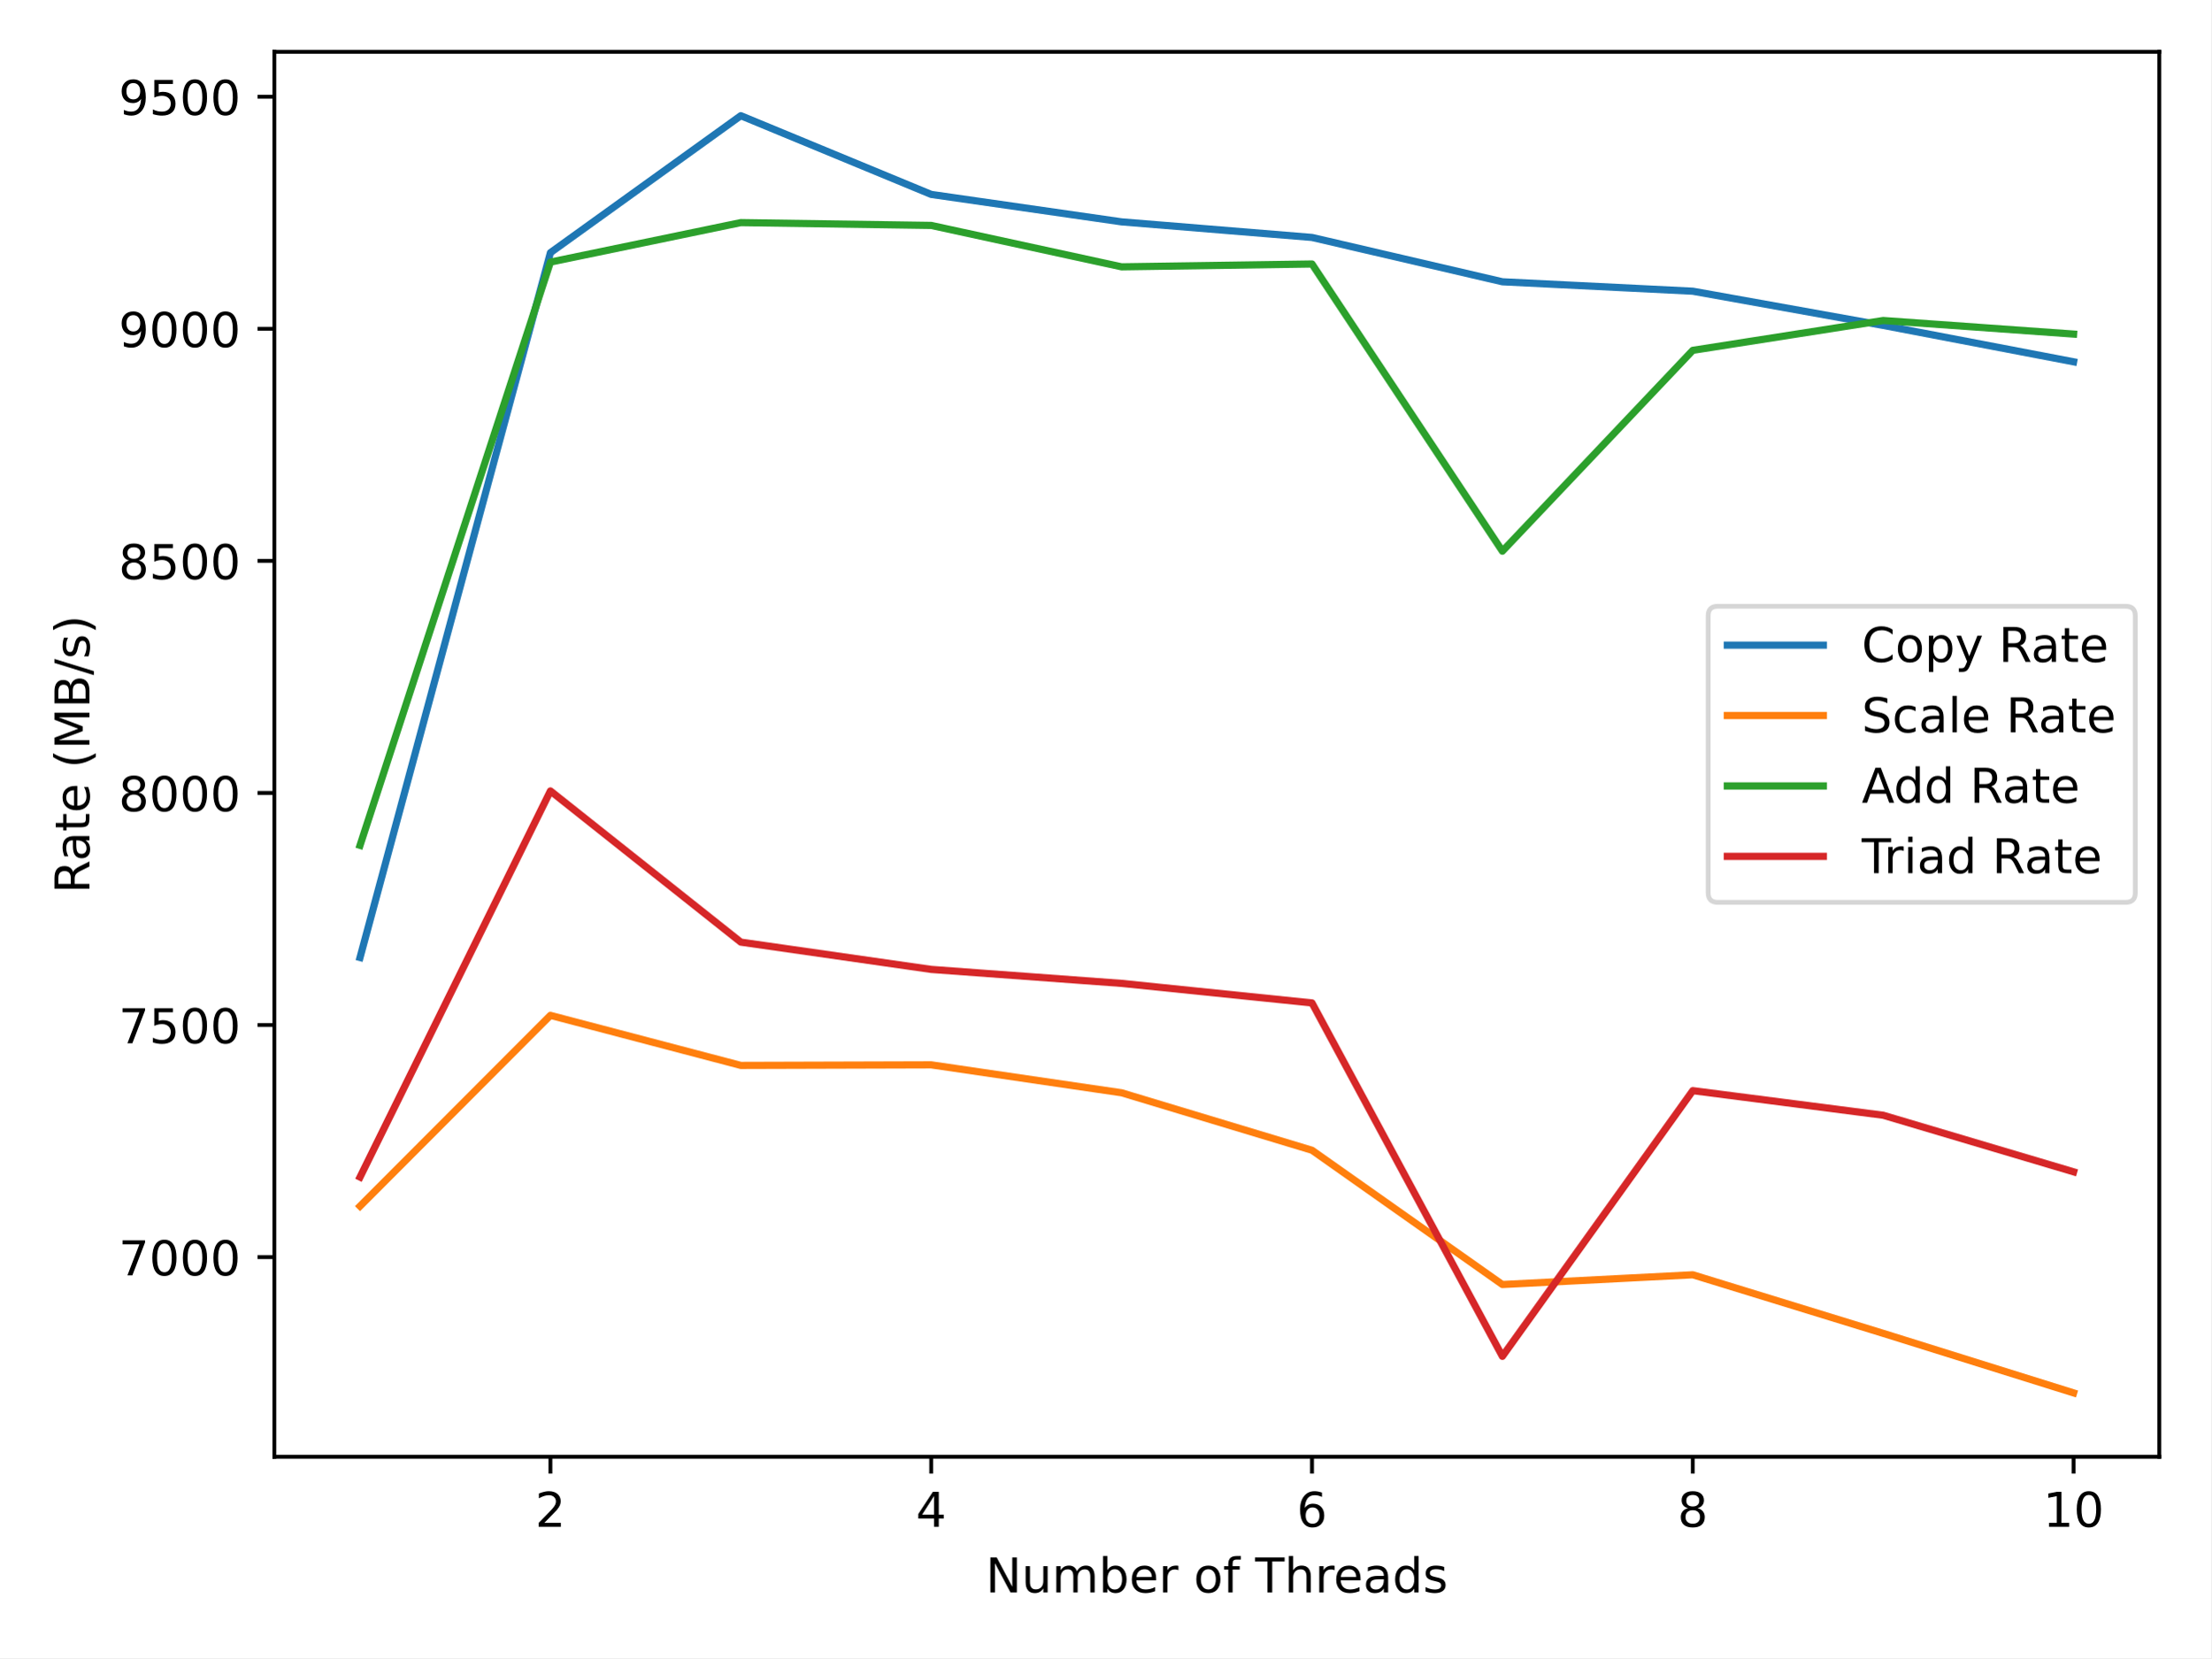
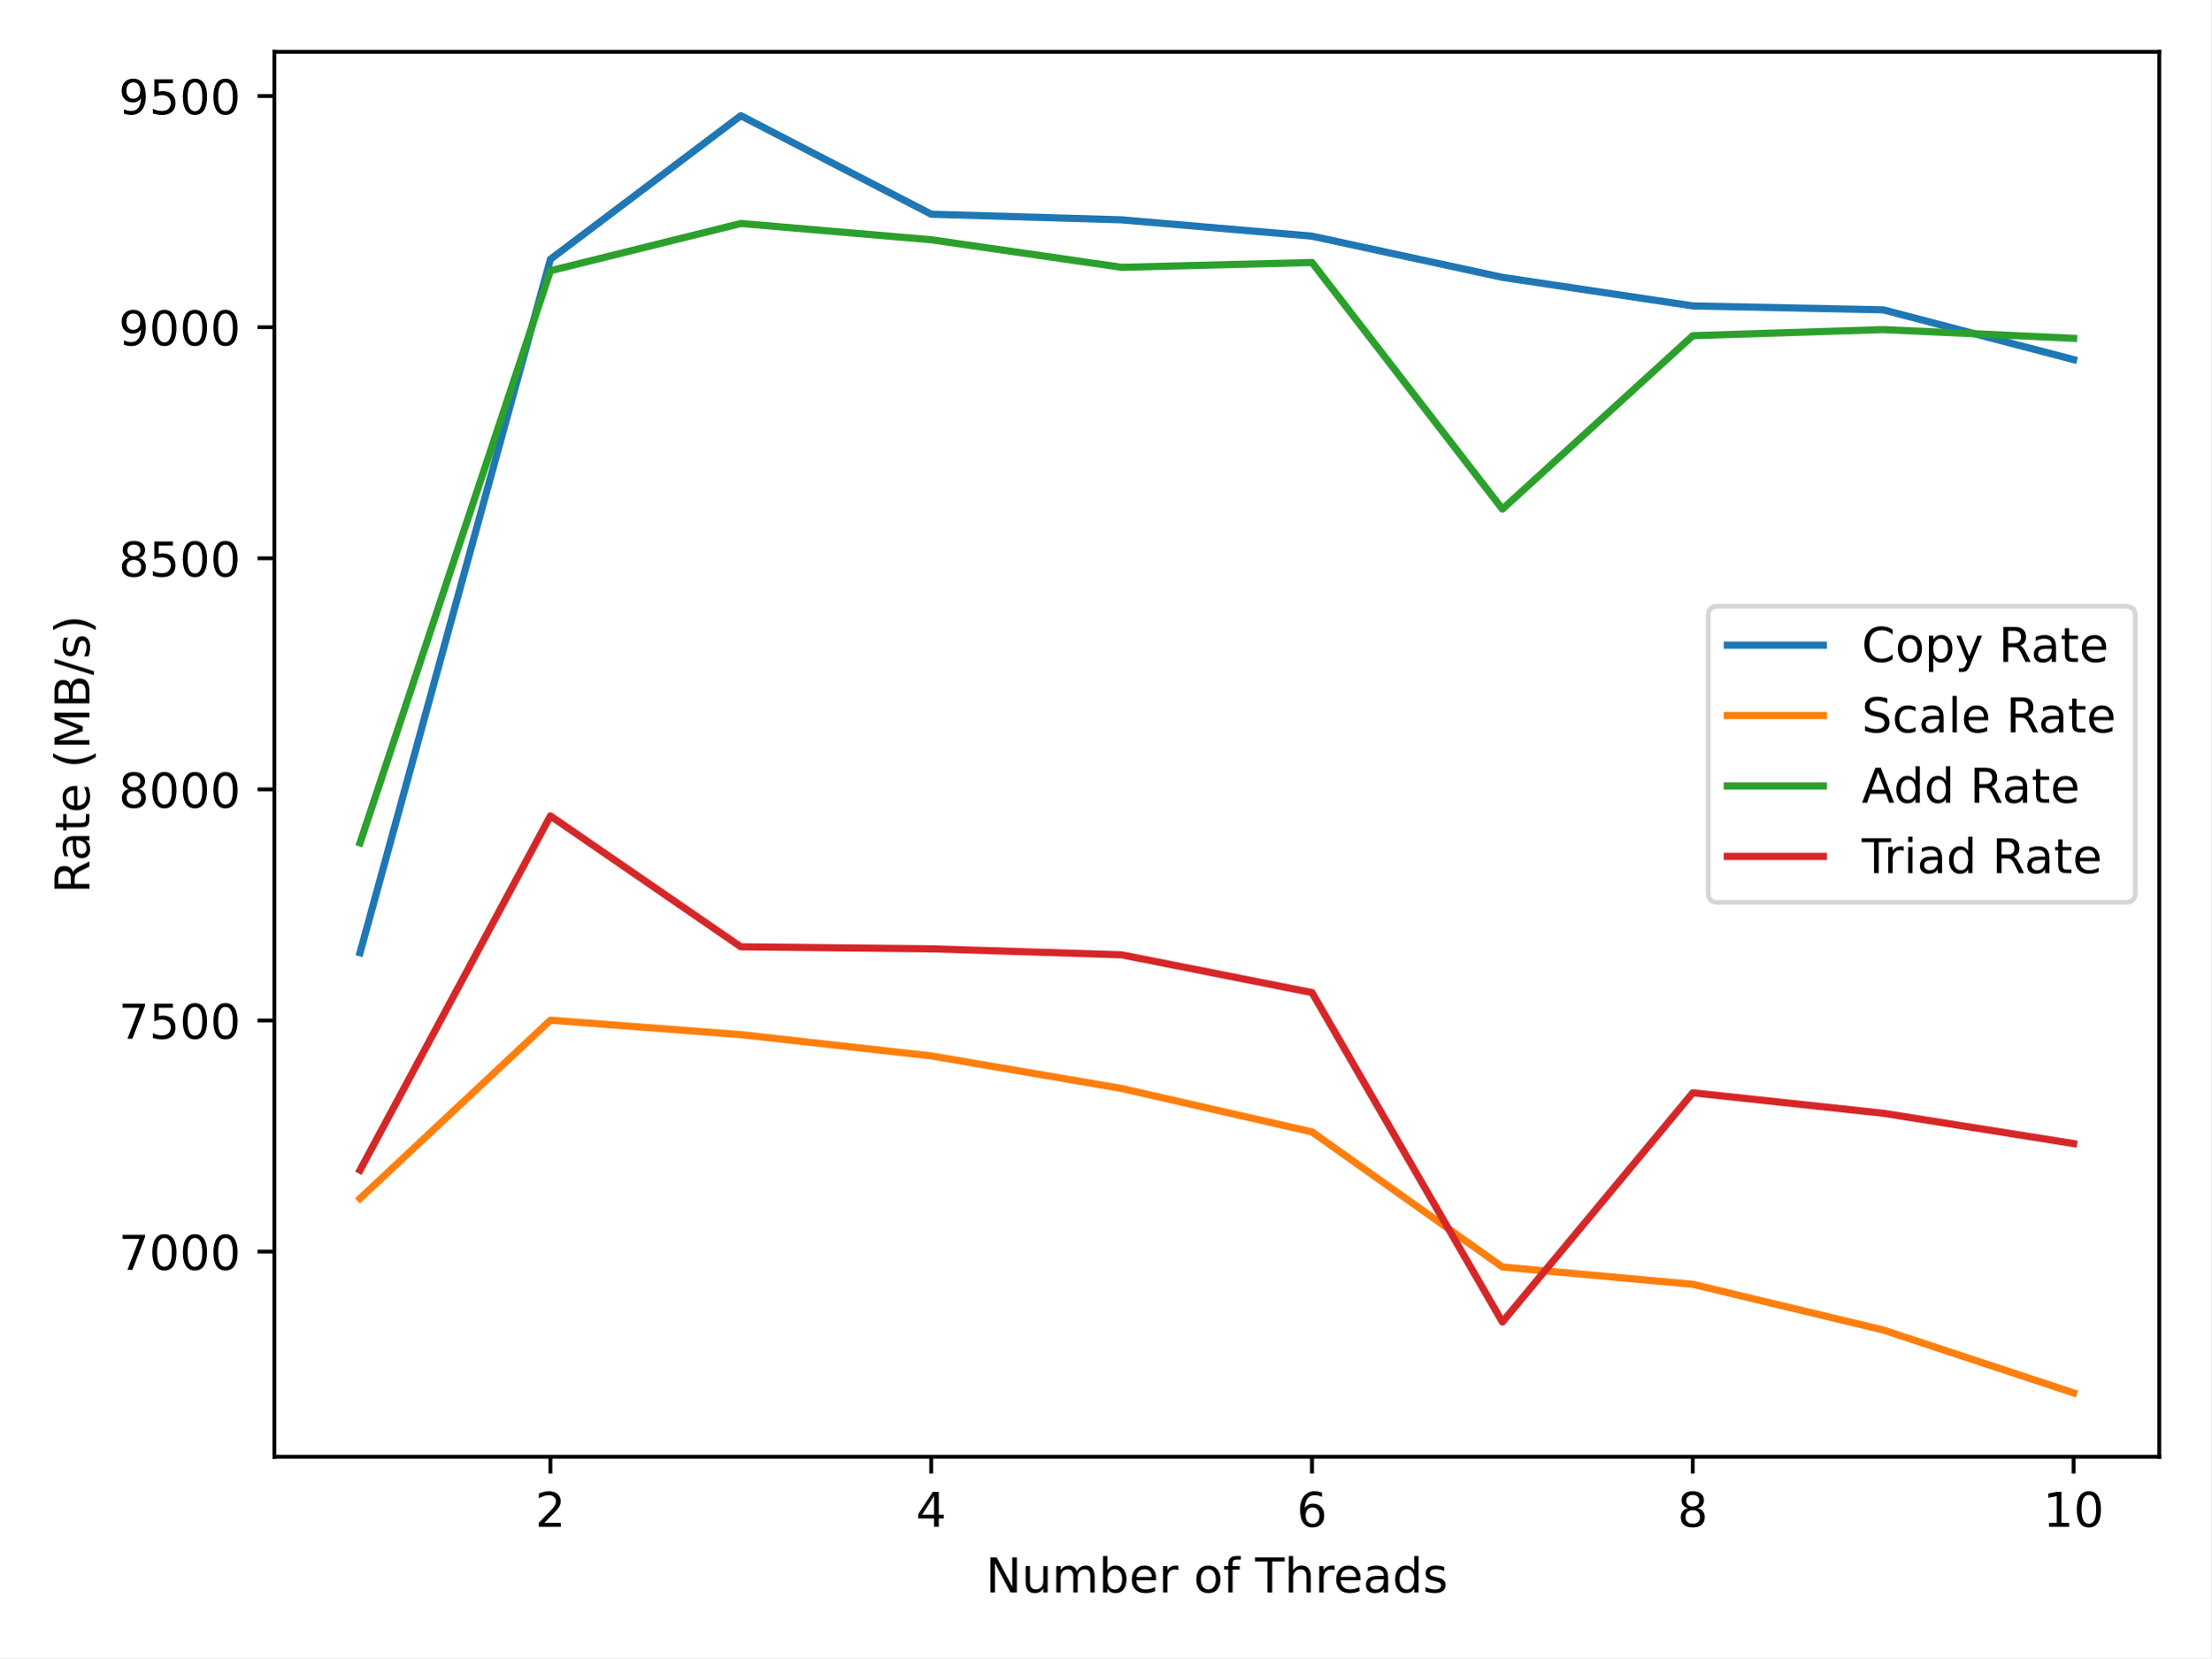
<svg xmlns="http://www.w3.org/2000/svg" xmlns:xlink="http://www.w3.org/1999/xlink" height="345.6pt" version="1.1" viewBox="0 0 460.8 345.6" width="460.8pt">
  <defs>
    <style type="text/css">*{stroke-linecap:butt;stroke-linejoin:round;}</style>
  </defs>
  <g id="figure_1">
    <g id="patch_1">
      <path d="M 0 345.6  L 460.8 345.6  L 460.8 0  L 0 0  z " style="fill:#ffffff;" />
    </g>
    <g id="axes_1">
      <g id="patch_2">
        <path d="M 57.17 303.64  L 450 303.64  L 450 10.8  L 57.17 10.8  z " style="fill:#ffffff;" />
      </g>
      <g id="matplotlib.axis_1">
        <g id="xtick_1">
          <g id="line2d_1">
            <defs>
-               <path d="M 0 0  L 0 3.5  " id="m06fcf21d25" style="stroke:#000000;stroke-width:0.8;" />
-             </defs>
-             <g>
-               <use style="stroke:#000000;stroke-width:0.8;" x="114.706" xlink:href="#m06fcf21d25" y="303.64" />
+               <path d="M 0 0  L 0 3.5  " id="m4f4e45e346" style="stroke:#000000;stroke-width:0.8;" />
+             </defs>
+             <g>
+               <use style="stroke:#000000;stroke-width:0.8;" x="114.706" xlink:href="#m4f4e45e346" y="303.64" />
            </g>
          </g>
          <g id="text_1">
            <g transform="translate(111.5245 318.2384)scale(0.1 -0.1)">
              <defs>
                <path d="M 19.188 8.297  L 53.609 8.297  L 53.609 0  L 7.328 0  L 7.328 8.297  Q 12.938 14.109 22.625 23.891  Q 32.328 33.688 34.812 36.531  Q 39.547 41.844 41.422 45.531  Q 43.312 49.219 43.312 52.781  Q 43.312 58.594 39.234 62.25  Q 35.156 65.922 28.609 65.922  Q 23.969 65.922 18.812 64.312  Q 13.672 62.703 7.812 59.422  L 7.812 69.391  Q 13.766 71.781 18.938 73  Q 24.125 74.219 28.422 74.219  Q 39.75 74.219 46.484 68.547  Q 53.219 62.891 53.219 53.422  Q 53.219 48.922 51.531 44.891  Q 49.859 40.875 45.406 35.406  Q 44.188 33.984 37.641 27.219  Q 31.109 20.453 19.188 8.297  z " id="DejaVuSans-50" />
              </defs>
              <use xlink:href="#DejaVuSans-50" />
            </g>
          </g>
        </g>
        <g id="xtick_2">
          <g id="line2d_2">
            <g>
-               <use style="stroke:#000000;stroke-width:0.8;" x="194.065" xlink:href="#m06fcf21d25" y="303.64" />
+               <use style="stroke:#000000;stroke-width:0.8;" x="194.065" xlink:href="#m4f4e45e346" y="303.64" />
            </g>
          </g>
          <g id="text_2">
            <g transform="translate(190.8841 318.2384)scale(0.1 -0.1)">
              <defs>
                <path d="M 37.797 64.312  L 12.891 25.391  L 37.797 25.391  z M 35.203 72.906  L 47.609 72.906  L 47.609 25.391  L 58.016 25.391  L 58.016 17.188  L 47.609 17.188  L 47.609 0  L 37.797 0  L 37.797 17.188  L 4.891 17.188  L 4.891 26.703  z " id="DejaVuSans-52" />
              </defs>
              <use xlink:href="#DejaVuSans-52" />
            </g>
          </g>
        </g>
        <g id="xtick_3">
          <g id="line2d_3">
            <g>
-               <use style="stroke:#000000;stroke-width:0.8;" x="273.425" xlink:href="#m06fcf21d25" y="303.64" />
+               <use style="stroke:#000000;stroke-width:0.8;" x="273.425" xlink:href="#m4f4e45e346" y="303.64" />
            </g>
          </g>
          <g id="text_3">
            <g transform="translate(270.2436 318.2384)scale(0.1 -0.1)">
              <defs>
                <path d="M 33.016 40.375  Q 26.375 40.375 22.484 35.828  Q 18.609 31.297 18.609 23.391  Q 18.609 15.531 22.484 10.953  Q 26.375 6.391 33.016 6.391  Q 39.656 6.391 43.531 10.953  Q 47.406 15.531 47.406 23.391  Q 47.406 31.297 43.531 35.828  Q 39.656 40.375 33.016 40.375  z M 52.594 71.297  L 52.594 62.312  Q 48.875 64.062 45.094 64.984  Q 41.312 65.922 37.594 65.922  Q 27.828 65.922 22.672 59.328  Q 17.531 52.734 16.797 39.406  Q 19.672 43.656 24.016 45.922  Q 28.375 48.188 33.594 48.188  Q 44.578 48.188 50.953 41.516  Q 57.328 34.859 57.328 23.391  Q 57.328 12.156 50.688 5.359  Q 44.047 -1.422 33.016 -1.422  Q 20.359 -1.422 13.672 8.266  Q 6.984 17.969 6.984 36.375  Q 6.984 53.656 15.188 63.938  Q 23.391 74.219 37.203 74.219  Q 40.922 74.219 44.703 73.484  Q 48.484 72.75 52.594 71.297  z " id="DejaVuSans-54" />
              </defs>
              <use xlink:href="#DejaVuSans-54" />
            </g>
          </g>
        </g>
        <g id="xtick_4">
          <g id="line2d_4">
            <g>
-               <use style="stroke:#000000;stroke-width:0.8;" x="352.784" xlink:href="#m06fcf21d25" y="303.64" />
+               <use style="stroke:#000000;stroke-width:0.8;" x="352.784" xlink:href="#m4f4e45e346" y="303.64" />
            </g>
          </g>
          <g id="text_4">
            <g transform="translate(349.6032 318.2384)scale(0.1 -0.1)">
              <defs>
                <path d="M 31.781 34.625  Q 24.75 34.625 20.719 30.859  Q 16.703 27.094 16.703 20.516  Q 16.703 13.922 20.719 10.156  Q 24.75 6.391 31.781 6.391  Q 38.812 6.391 42.859 10.172  Q 46.922 13.969 46.922 20.516  Q 46.922 27.094 42.891 30.859  Q 38.875 34.625 31.781 34.625  z M 21.922 38.812  Q 15.578 40.375 12.031 44.719  Q 8.5 49.078 8.5 55.328  Q 8.5 64.062 14.719 69.141  Q 20.953 74.219 31.781 74.219  Q 42.672 74.219 48.875 69.141  Q 55.078 64.062 55.078 55.328  Q 55.078 49.078 51.531 44.719  Q 48 40.375 41.703 38.812  Q 48.828 37.156 52.797 32.312  Q 56.781 27.484 56.781 20.516  Q 56.781 9.906 50.312 4.234  Q 43.844 -1.422 31.781 -1.422  Q 19.734 -1.422 13.25 4.234  Q 6.781 9.906 6.781 20.516  Q 6.781 27.484 10.781 32.312  Q 14.797 37.156 21.922 38.812  z M 18.312 54.391  Q 18.312 48.734 21.844 45.562  Q 25.391 42.391 31.781 42.391  Q 38.141 42.391 41.719 45.562  Q 45.312 48.734 45.312 54.391  Q 45.312 60.062 41.719 63.234  Q 38.141 66.406 31.781 66.406  Q 25.391 66.406 21.844 63.234  Q 18.312 60.062 18.312 54.391  z " id="DejaVuSans-56" />
              </defs>
              <use xlink:href="#DejaVuSans-56" />
            </g>
          </g>
        </g>
        <g id="xtick_5">
          <g id="line2d_5">
            <g>
-               <use style="stroke:#000000;stroke-width:0.8;" x="432.144" xlink:href="#m06fcf21d25" y="303.64" />
+               <use style="stroke:#000000;stroke-width:0.8;" x="432.144" xlink:href="#m4f4e45e346" y="303.64" />
            </g>
          </g>
          <g id="text_5">
            <g transform="translate(425.7816 318.2384)scale(0.1 -0.1)">
              <defs>
                <path d="M 12.406 8.297  L 28.516 8.297  L 28.516 63.922  L 10.984 60.406  L 10.984 69.391  L 28.422 72.906  L 38.281 72.906  L 38.281 8.297  L 54.391 8.297  L 54.391 0  L 12.406 0  z " id="DejaVuSans-49" />
                <path d="M 31.781 66.406  Q 24.172 66.406 20.328 58.906  Q 16.5 51.422 16.5 36.375  Q 16.5 21.391 20.328 13.891  Q 24.172 6.391 31.781 6.391  Q 39.453 6.391 43.281 13.891  Q 47.125 21.391 47.125 36.375  Q 47.125 51.422 43.281 58.906  Q 39.453 66.406 31.781 66.406  z M 31.781 74.219  Q 44.047 74.219 50.516 64.516  Q 56.984 54.828 56.984 36.375  Q 56.984 17.969 50.516 8.266  Q 44.047 -1.422 31.781 -1.422  Q 19.531 -1.422 13.062 8.266  Q 6.594 17.969 6.594 36.375  Q 6.594 54.828 13.062 64.516  Q 19.531 74.219 31.781 74.219  z " id="DejaVuSans-48" />
              </defs>
              <use xlink:href="#DejaVuSans-49" />
              <use x="63.623" xlink:href="#DejaVuSans-48" />
            </g>
          </g>
        </g>
        <g id="text_6">
          <g transform="translate(205.4162 331.9166)scale(0.1 -0.1)">
            <defs>
              <path d="M 9.812 72.906  L 23.094 72.906  L 55.422 11.922  L 55.422 72.906  L 64.984 72.906  L 64.984 0  L 51.703 0  L 19.391 60.984  L 19.391 0  L 9.812 0  z " id="DejaVuSans-78" />
              <path d="M 8.5 21.578  L 8.5 54.688  L 17.484 54.688  L 17.484 21.922  Q 17.484 14.156 20.5 10.266  Q 23.531 6.391 29.594 6.391  Q 36.859 6.391 41.078 11.031  Q 45.312 15.672 45.312 23.688  L 45.312 54.688  L 54.297 54.688  L 54.297 0  L 45.312 0  L 45.312 8.406  Q 42.047 3.422 37.719 1  Q 33.406 -1.422 27.688 -1.422  Q 18.266 -1.422 13.375 4.438  Q 8.5 10.297 8.5 21.578  z M 31.109 56  z " id="DejaVuSans-117" />
              <path d="M 52 44.188  Q 55.375 50.25 60.062 53.125  Q 64.75 56 71.094 56  Q 79.641 56 84.281 50.016  Q 88.922 44.047 88.922 33.016  L 88.922 0  L 79.891 0  L 79.891 32.719  Q 79.891 40.578 77.094 44.375  Q 74.312 48.188 68.609 48.188  Q 61.625 48.188 57.562 43.547  Q 53.516 38.922 53.516 30.906  L 53.516 0  L 44.484 0  L 44.484 32.719  Q 44.484 40.625 41.703 44.406  Q 38.922 48.188 33.109 48.188  Q 26.219 48.188 22.156 43.531  Q 18.109 38.875 18.109 30.906  L 18.109 0  L 9.078 0  L 9.078 54.688  L 18.109 54.688  L 18.109 46.188  Q 21.188 51.219 25.484 53.609  Q 29.781 56 35.688 56  Q 41.656 56 45.828 52.969  Q 50 49.953 52 44.188  z " id="DejaVuSans-109" />
              <path d="M 48.688 27.297  Q 48.688 37.203 44.609 42.844  Q 40.531 48.484 33.406 48.484  Q 26.266 48.484 22.188 42.844  Q 18.109 37.203 18.109 27.297  Q 18.109 17.391 22.188 11.75  Q 26.266 6.109 33.406 6.109  Q 40.531 6.109 44.609 11.75  Q 48.688 17.391 48.688 27.297  z M 18.109 46.391  Q 20.953 51.266 25.266 53.625  Q 29.594 56 35.594 56  Q 45.562 56 51.781 48.094  Q 58.016 40.188 58.016 27.297  Q 58.016 14.406 51.781 6.484  Q 45.562 -1.422 35.594 -1.422  Q 29.594 -1.422 25.266 0.953  Q 20.953 3.328 18.109 8.203  L 18.109 0  L 9.078 0  L 9.078 75.984  L 18.109 75.984  z " id="DejaVuSans-98" />
              <path d="M 56.203 29.594  L 56.203 25.203  L 14.891 25.203  Q 15.484 15.922 20.484 11.062  Q 25.484 6.203 34.422 6.203  Q 39.594 6.203 44.453 7.469  Q 49.312 8.734 54.109 11.281  L 54.109 2.781  Q 49.266 0.734 44.188 -0.344  Q 39.109 -1.422 33.891 -1.422  Q 20.797 -1.422 13.156 6.188  Q 5.516 13.812 5.516 26.812  Q 5.516 40.234 12.766 48.109  Q 20.016 56 32.328 56  Q 43.359 56 49.781 48.891  Q 56.203 41.797 56.203 29.594  z M 47.219 32.234  Q 47.125 39.594 43.094 43.984  Q 39.062 48.391 32.422 48.391  Q 24.906 48.391 20.391 44.141  Q 15.875 39.891 15.188 32.172  z " id="DejaVuSans-101" />
              <path d="M 41.109 46.297  Q 39.594 47.172 37.812 47.578  Q 36.031 48 33.891 48  Q 26.266 48 22.188 43.047  Q 18.109 38.094 18.109 28.812  L 18.109 0  L 9.078 0  L 9.078 54.688  L 18.109 54.688  L 18.109 46.188  Q 20.953 51.172 25.484 53.578  Q 30.031 56 36.531 56  Q 37.453 56 38.578 55.875  Q 39.703 55.766 41.062 55.516  z " id="DejaVuSans-114" />
              <path id="DejaVuSans-32" />
              <path d="M 30.609 48.391  Q 23.391 48.391 19.188 42.75  Q 14.984 37.109 14.984 27.297  Q 14.984 17.484 19.156 11.844  Q 23.344 6.203 30.609 6.203  Q 37.797 6.203 41.984 11.859  Q 46.188 17.531 46.188 27.297  Q 46.188 37.016 41.984 42.703  Q 37.797 48.391 30.609 48.391  z M 30.609 56  Q 42.328 56 49.016 48.375  Q 55.719 40.766 55.719 27.297  Q 55.719 13.875 49.016 6.219  Q 42.328 -1.422 30.609 -1.422  Q 18.844 -1.422 12.172 6.219  Q 5.516 13.875 5.516 27.297  Q 5.516 40.766 12.172 48.375  Q 18.844 56 30.609 56  z " id="DejaVuSans-111" />
              <path d="M 37.109 75.984  L 37.109 68.5  L 28.516 68.5  Q 23.688 68.5 21.797 66.547  Q 19.922 64.594 19.922 59.516  L 19.922 54.688  L 34.719 54.688  L 34.719 47.703  L 19.922 47.703  L 19.922 0  L 10.891 0  L 10.891 47.703  L 2.297 47.703  L 2.297 54.688  L 10.891 54.688  L 10.891 58.5  Q 10.891 67.625 15.141 71.797  Q 19.391 75.984 28.609 75.984  z " id="DejaVuSans-102" />
              <path d="M -0.297 72.906  L 61.375 72.906  L 61.375 64.594  L 35.5 64.594  L 35.5 0  L 25.594 0  L 25.594 64.594  L -0.297 64.594  z " id="DejaVuSans-84" />
              <path d="M 54.891 33.016  L 54.891 0  L 45.906 0  L 45.906 32.719  Q 45.906 40.484 42.875 44.328  Q 39.844 48.188 33.797 48.188  Q 26.516 48.188 22.312 43.547  Q 18.109 38.922 18.109 30.906  L 18.109 0  L 9.078 0  L 9.078 75.984  L 18.109 75.984  L 18.109 46.188  Q 21.344 51.125 25.703 53.562  Q 30.078 56 35.797 56  Q 45.219 56 50.047 50.172  Q 54.891 44.344 54.891 33.016  z " id="DejaVuSans-104" />
              <path d="M 34.281 27.484  Q 23.391 27.484 19.188 25  Q 14.984 22.516 14.984 16.5  Q 14.984 11.719 18.141 8.906  Q 21.297 6.109 26.703 6.109  Q 34.188 6.109 38.703 11.406  Q 43.219 16.703 43.219 25.484  L 43.219 27.484  z M 52.203 31.203  L 52.203 0  L 43.219 0  L 43.219 8.297  Q 40.141 3.328 35.547 0.953  Q 30.953 -1.422 24.312 -1.422  Q 15.922 -1.422 10.953 3.297  Q 6 8.016 6 15.922  Q 6 25.141 12.172 29.828  Q 18.359 34.516 30.609 34.516  L 43.219 34.516  L 43.219 35.406  Q 43.219 41.609 39.141 45  Q 35.062 48.391 27.688 48.391  Q 23 48.391 18.547 47.266  Q 14.109 46.141 10.016 43.891  L 10.016 52.203  Q 14.938 54.109 19.578 55.047  Q 24.219 56 28.609 56  Q 40.484 56 46.344 49.844  Q 52.203 43.703 52.203 31.203  z " id="DejaVuSans-97" />
              <path d="M 45.406 46.391  L 45.406 75.984  L 54.391 75.984  L 54.391 0  L 45.406 0  L 45.406 8.203  Q 42.578 3.328 38.25 0.953  Q 33.938 -1.422 27.875 -1.422  Q 17.969 -1.422 11.734 6.484  Q 5.516 14.406 5.516 27.297  Q 5.516 40.188 11.734 48.094  Q 17.969 56 27.875 56  Q 33.938 56 38.25 53.625  Q 42.578 51.266 45.406 46.391  z M 14.797 27.297  Q 14.797 17.391 18.875 11.75  Q 22.953 6.109 30.078 6.109  Q 37.203 6.109 41.297 11.75  Q 45.406 17.391 45.406 27.297  Q 45.406 37.203 41.297 42.844  Q 37.203 48.484 30.078 48.484  Q 22.953 48.484 18.875 42.844  Q 14.797 37.203 14.797 27.297  z " id="DejaVuSans-100" />
              <path d="M 44.281 53.078  L 44.281 44.578  Q 40.484 46.531 36.375 47.5  Q 32.281 48.484 27.875 48.484  Q 21.188 48.484 17.844 46.438  Q 14.5 44.391 14.5 40.281  Q 14.5 37.156 16.891 35.375  Q 19.281 33.594 26.516 31.984  L 29.594 31.297  Q 39.156 29.25 43.188 25.516  Q 47.219 21.781 47.219 15.094  Q 47.219 7.469 41.188 3.016  Q 35.156 -1.422 24.609 -1.422  Q 20.219 -1.422 15.453 -0.562  Q 10.688 0.297 5.422 2  L 5.422 11.281  Q 10.406 8.688 15.234 7.391  Q 20.062 6.109 24.812 6.109  Q 31.156 6.109 34.562 8.281  Q 37.984 10.453 37.984 14.406  Q 37.984 18.062 35.516 20.016  Q 33.062 21.969 24.703 23.781  L 21.578 24.516  Q 13.234 26.266 9.516 29.906  Q 5.812 33.547 5.812 39.891  Q 5.812 47.609 11.281 51.797  Q 16.75 56 26.812 56  Q 31.781 56 36.172 55.266  Q 40.578 54.547 44.281 53.078  z " id="DejaVuSans-115" />
            </defs>
            <use xlink:href="#DejaVuSans-78" />
            <use x="74.805" xlink:href="#DejaVuSans-117" />
            <use x="138.184" xlink:href="#DejaVuSans-109" />
            <use x="235.596" xlink:href="#DejaVuSans-98" />
            <use x="299.072" xlink:href="#DejaVuSans-101" />
            <use x="360.596" xlink:href="#DejaVuSans-114" />
            <use x="401.709" xlink:href="#DejaVuSans-32" />
            <use x="433.496" xlink:href="#DejaVuSans-111" />
            <use x="494.678" xlink:href="#DejaVuSans-102" />
            <use x="529.883" xlink:href="#DejaVuSans-32" />
            <use x="561.67" xlink:href="#DejaVuSans-84" />
            <use x="622.754" xlink:href="#DejaVuSans-104" />
            <use x="686.133" xlink:href="#DejaVuSans-114" />
            <use x="724.996" xlink:href="#DejaVuSans-101" />
            <use x="786.52" xlink:href="#DejaVuSans-97" />
            <use x="847.799" xlink:href="#DejaVuSans-100" />
            <use x="911.275" xlink:href="#DejaVuSans-115" />
          </g>
        </g>
      </g>
      <g id="matplotlib.axis_2">
        <g id="ytick_1">
          <g id="line2d_6">
            <defs>
-               <path d="M 0 0  L -3.5 0  " id="m2e68a34917" style="stroke:#000000;stroke-width:0.8;" />
-             </defs>
-             <g>
-               <use style="stroke:#000000;stroke-width:0.8;" x="57.17" xlink:href="#m2e68a34917" y="262.021" />
+               <path d="M 0 0  L -3.5 0  " id="m91e3fa4822" style="stroke:#000000;stroke-width:0.8;" />
+             </defs>
+             <g>
+               <use style="stroke:#000000;stroke-width:0.8;" x="57.17" xlink:href="#m91e3fa4822" y="260.877" />
            </g>
          </g>
          <g id="text_7">
-             <g transform="translate(24.72 265.8202)scale(0.1 -0.1)">
+             <g transform="translate(24.72 264.6759)scale(0.1 -0.1)">
              <defs>
                <path d="M 8.203 72.906  L 55.078 72.906  L 55.078 68.703  L 28.609 0  L 18.312 0  L 43.219 64.594  L 8.203 64.594  z " id="DejaVuSans-55" />
              </defs>
              <use xlink:href="#DejaVuSans-55" />
              <use x="63.623" xlink:href="#DejaVuSans-48" />
              <use x="127.246" xlink:href="#DejaVuSans-48" />
              <use x="190.869" xlink:href="#DejaVuSans-48" />
            </g>
          </g>
        </g>
        <g id="ytick_2">
          <g id="line2d_7">
            <g>
-               <use style="stroke:#000000;stroke-width:0.8;" x="57.17" xlink:href="#m2e68a34917" y="213.648" />
+               <use style="stroke:#000000;stroke-width:0.8;" x="57.17" xlink:href="#m91e3fa4822" y="212.705" />
            </g>
          </g>
          <g id="text_8">
-             <g transform="translate(24.72 217.4468)scale(0.1 -0.1)">
+             <g transform="translate(24.72 216.5038)scale(0.1 -0.1)">
              <defs>
                <path d="M 10.797 72.906  L 49.516 72.906  L 49.516 64.594  L 19.828 64.594  L 19.828 46.734  Q 21.969 47.469 24.109 47.828  Q 26.266 48.188 28.422 48.188  Q 40.625 48.188 47.75 41.5  Q 54.891 34.812 54.891 23.391  Q 54.891 11.625 47.562 5.094  Q 40.234 -1.422 26.906 -1.422  Q 22.312 -1.422 17.547 -0.641  Q 12.797 0.141 7.719 1.703  L 7.719 11.625  Q 12.109 9.234 16.797 8.062  Q 21.484 6.891 26.703 6.891  Q 35.156 6.891 40.078 11.328  Q 45.016 15.766 45.016 23.391  Q 45.016 31 40.078 35.438  Q 35.156 39.891 26.703 39.891  Q 22.75 39.891 18.812 39.016  Q 14.891 38.141 10.797 36.281  z " id="DejaVuSans-53" />
              </defs>
              <use xlink:href="#DejaVuSans-55" />
              <use x="63.623" xlink:href="#DejaVuSans-53" />
              <use x="127.246" xlink:href="#DejaVuSans-48" />
              <use x="190.869" xlink:href="#DejaVuSans-48" />
            </g>
          </g>
        </g>
        <g id="ytick_3">
          <g id="line2d_8">
            <g>
-               <use style="stroke:#000000;stroke-width:0.8;" x="57.17" xlink:href="#m2e68a34917" y="165.274" />
+               <use style="stroke:#000000;stroke-width:0.8;" x="57.17" xlink:href="#m91e3fa4822" y="164.533" />
            </g>
          </g>
          <g id="text_9">
-             <g transform="translate(24.72 169.0734)scale(0.1 -0.1)">
+             <g transform="translate(24.72 168.3317)scale(0.1 -0.1)">
              <use xlink:href="#DejaVuSans-56" />
              <use x="63.623" xlink:href="#DejaVuSans-48" />
              <use x="127.246" xlink:href="#DejaVuSans-48" />
              <use x="190.869" xlink:href="#DejaVuSans-48" />
            </g>
          </g>
        </g>
        <g id="ytick_4">
          <g id="line2d_9">
            <g>
-               <use style="stroke:#000000;stroke-width:0.8;" x="57.17" xlink:href="#m2e68a34917" y="116.901" />
+               <use style="stroke:#000000;stroke-width:0.8;" x="57.17" xlink:href="#m91e3fa4822" y="116.36" />
            </g>
          </g>
          <g id="text_10">
-             <g transform="translate(24.72 120.7)scale(0.1 -0.1)">
+             <g transform="translate(24.72 120.1597)scale(0.1 -0.1)">
              <use xlink:href="#DejaVuSans-56" />
              <use x="63.623" xlink:href="#DejaVuSans-53" />
              <use x="127.246" xlink:href="#DejaVuSans-48" />
              <use x="190.869" xlink:href="#DejaVuSans-48" />
            </g>
          </g>
        </g>
        <g id="ytick_5">
          <g id="line2d_10">
            <g>
-               <use style="stroke:#000000;stroke-width:0.8;" x="57.17" xlink:href="#m2e68a34917" y="68.527" />
+               <use style="stroke:#000000;stroke-width:0.8;" x="57.17" xlink:href="#m91e3fa4822" y="68.188" />
            </g>
          </g>
          <g id="text_11">
-             <g transform="translate(24.72 72.32659)scale(0.1 -0.1)">
+             <g transform="translate(24.72 71.98758)scale(0.1 -0.1)">
              <defs>
                <path d="M 10.984 1.516  L 10.984 10.5  Q 14.703 8.734 18.5 7.812  Q 22.312 6.891 25.984 6.891  Q 35.75 6.891 40.891 13.453  Q 46.047 20.016 46.781 33.406  Q 43.953 29.203 39.594 26.953  Q 35.25 24.703 29.984 24.703  Q 19.047 24.703 12.672 31.312  Q 6.297 37.938 6.297 49.422  Q 6.297 60.641 12.938 67.422  Q 19.578 74.219 30.609 74.219  Q 43.266 74.219 49.922 64.516  Q 56.594 54.828 56.594 36.375  Q 56.594 19.141 48.406 8.859  Q 40.234 -1.422 26.422 -1.422  Q 22.703 -1.422 18.891 -0.688  Q 15.094 0.047 10.984 1.516  z M 30.609 32.422  Q 37.25 32.422 41.125 36.953  Q 45.016 41.5 45.016 49.422  Q 45.016 57.281 41.125 61.844  Q 37.25 66.406 30.609 66.406  Q 23.969 66.406 20.094 61.844  Q 16.219 57.281 16.219 49.422  Q 16.219 41.5 20.094 36.953  Q 23.969 32.422 30.609 32.422  z " id="DejaVuSans-57" />
              </defs>
              <use xlink:href="#DejaVuSans-57" />
              <use x="63.623" xlink:href="#DejaVuSans-48" />
              <use x="127.246" xlink:href="#DejaVuSans-48" />
              <use x="190.869" xlink:href="#DejaVuSans-48" />
            </g>
          </g>
        </g>
        <g id="ytick_6">
          <g id="line2d_11">
            <g>
-               <use style="stroke:#000000;stroke-width:0.8;" x="57.17" xlink:href="#m2e68a34917" y="20.154" />
+               <use style="stroke:#000000;stroke-width:0.8;" x="57.17" xlink:href="#m91e3fa4822" y="20.016" />
            </g>
          </g>
          <g id="text_12">
-             <g transform="translate(24.72 23.95318)scale(0.1 -0.1)">
+             <g transform="translate(24.72 23.8155)scale(0.1 -0.1)">
              <use xlink:href="#DejaVuSans-57" />
              <use x="63.623" xlink:href="#DejaVuSans-53" />
              <use x="127.246" xlink:href="#DejaVuSans-48" />
              <use x="190.869" xlink:href="#DejaVuSans-48" />
            </g>
          </g>
        </g>
        <g id="text_13">
          <g transform="translate(18.64031 186.2067)rotate(-90)scale(0.1 -0.1)">
            <defs>
              <path d="M 44.391 34.188  Q 47.562 33.109 50.562 29.594  Q 53.562 26.078 56.594 19.922  L 66.609 0  L 56 0  L 46.688 18.703  Q 43.062 26.031 39.672 28.422  Q 36.281 30.812 30.422 30.812  L 19.672 30.812  L 19.672 0  L 9.812 0  L 9.812 72.906  L 32.078 72.906  Q 44.578 72.906 50.734 67.672  Q 56.891 62.453 56.891 51.906  Q 56.891 45.016 53.688 40.469  Q 50.484 35.938 44.391 34.188  z M 19.672 64.797  L 19.672 38.922  L 32.078 38.922  Q 39.203 38.922 42.844 42.219  Q 46.484 45.516 46.484 51.906  Q 46.484 58.297 42.844 61.547  Q 39.203 64.797 32.078 64.797  z " id="DejaVuSans-82" />
              <path d="M 18.312 70.219  L 18.312 54.688  L 36.812 54.688  L 36.812 47.703  L 18.312 47.703  L 18.312 18.016  Q 18.312 11.328 20.141 9.422  Q 21.969 7.516 27.594 7.516  L 36.812 7.516  L 36.812 0  L 27.594 0  Q 17.188 0 13.234 3.875  Q 9.281 7.766 9.281 18.016  L 9.281 47.703  L 2.688 47.703  L 2.688 54.688  L 9.281 54.688  L 9.281 70.219  z " id="DejaVuSans-116" />
              <path d="M 31 75.875  Q 24.469 64.656 21.281 53.656  Q 18.109 42.672 18.109 31.391  Q 18.109 20.125 21.312 9.062  Q 24.516 -2 31 -13.188  L 23.188 -13.188  Q 15.875 -1.703 12.234 9.375  Q 8.594 20.453 8.594 31.391  Q 8.594 42.281 12.203 53.312  Q 15.828 64.359 23.188 75.875  z " id="DejaVuSans-40" />
              <path d="M 9.812 72.906  L 24.516 72.906  L 43.109 23.297  L 61.812 72.906  L 76.516 72.906  L 76.516 0  L 66.891 0  L 66.891 64.016  L 48.094 14.016  L 38.188 14.016  L 19.391 64.016  L 19.391 0  L 9.812 0  z " id="DejaVuSans-77" />
              <path d="M 19.672 34.812  L 19.672 8.109  L 35.5 8.109  Q 43.453 8.109 47.281 11.406  Q 51.125 14.703 51.125 21.484  Q 51.125 28.328 47.281 31.562  Q 43.453 34.812 35.5 34.812  z M 19.672 64.797  L 19.672 42.828  L 34.281 42.828  Q 41.5 42.828 45.031 45.531  Q 48.578 48.25 48.578 53.812  Q 48.578 59.328 45.031 62.062  Q 41.5 64.797 34.281 64.797  z M 9.812 72.906  L 35.016 72.906  Q 46.297 72.906 52.391 68.219  Q 58.5 63.531 58.5 54.891  Q 58.5 48.188 55.375 44.234  Q 52.25 40.281 46.188 39.312  Q 53.469 37.75 57.5 32.781  Q 61.531 27.828 61.531 20.406  Q 61.531 10.641 54.891 5.312  Q 48.25 0 35.984 0  L 9.812 0  z " id="DejaVuSans-66" />
              <path d="M 25.391 72.906  L 33.688 72.906  L 8.297 -9.281  L 0 -9.281  z " id="DejaVuSans-47" />
              <path d="M 8.016 75.875  L 15.828 75.875  Q 23.141 64.359 26.781 53.312  Q 30.422 42.281 30.422 31.391  Q 30.422 20.453 26.781 9.375  Q 23.141 -1.703 15.828 -13.188  L 8.016 -13.188  Q 14.5 -2 17.703 9.062  Q 20.906 20.125 20.906 31.391  Q 20.906 42.672 17.703 53.656  Q 14.5 64.656 8.016 75.875  z " id="DejaVuSans-41" />
            </defs>
            <use xlink:href="#DejaVuSans-82" />
            <use x="67.232" xlink:href="#DejaVuSans-97" />
            <use x="128.512" xlink:href="#DejaVuSans-116" />
            <use x="167.721" xlink:href="#DejaVuSans-101" />
            <use x="229.244" xlink:href="#DejaVuSans-32" />
            <use x="261.031" xlink:href="#DejaVuSans-40" />
            <use x="300.045" xlink:href="#DejaVuSans-77" />
            <use x="386.324" xlink:href="#DejaVuSans-66" />
            <use x="454.928" xlink:href="#DejaVuSans-47" />
            <use x="488.619" xlink:href="#DejaVuSans-115" />
            <use x="540.719" xlink:href="#DejaVuSans-41" />
          </g>
        </g>
      </g>
      <g id="line2d_12">
-         <path clip-path="url(#p44afd6dda4)" d="M 75.026 199.571  L 114.706 52.661  L 154.386 24.111  L 194.065 40.519  L 233.745 46.237  L 273.425 49.488  L 313.105 58.727  L 352.784 60.691  L 392.464 67.821  L 432.144 75.406  " style="fill:none;stroke:#1f77b4;stroke-linecap:square;stroke-width:1.5;" />
+         <path clip-path="url(#p40f02effa6)" d="M 75.026 198.581  L 114.706 54.035  L 154.386 24.111  L 194.065 44.642  L 233.745 45.817  L 273.425 49.218  L 313.105 57.802  L 352.784 63.757  L 392.464 64.575  L 432.144 74.952  " style="fill:none;stroke:#1f77b4;stroke-linecap:square;stroke-width:1.5;" />
      </g>
      <g id="line2d_13">
-         <path clip-path="url(#p44afd6dda4)" d="M 75.026 251.398  L 114.706 211.635  L 154.386 222.065  L 194.065 221.948  L 233.745 227.773  L 273.425 239.75  L 313.105 267.739  L 352.784 265.707  L 392.464 277.916  L 432.144 290.329  " style="fill:none;stroke:#ff7f0e;stroke-linecap:square;stroke-width:1.5;" />
+         <path clip-path="url(#p40f02effa6)" d="M 75.026 249.797  L 114.706 212.647  L 154.386 215.653  L 194.065 220.085  L 233.745 226.877  L 273.425 235.933  L 313.105 264.085  L 352.784 267.698  L 392.464 277.217  L 432.144 290.329  " style="fill:none;stroke:#ff7f0e;stroke-linecap:square;stroke-width:1.5;" />
      </g>
      <g id="line2d_14">
-         <path clip-path="url(#p44afd6dda4)" d="M 75.026 176.197  L 114.706 54.625  L 154.386 46.392  L 194.065 46.982  L 233.745 55.612  L 273.425 55.022  L 313.105 114.879  L 352.784 73.016  L 392.464 66.796  L 432.144 69.63  " style="fill:none;stroke:#2ca02c;stroke-linecap:square;stroke-width:1.5;" />
+         <path clip-path="url(#p40f02effa6)" d="M 75.026 175.68  L 114.706 56.425  L 154.386 46.578  L 194.065 49.97  L 233.745 55.712  L 273.425 54.71  L 313.105 106.109  L 352.784 69.961  L 392.464 68.689  L 432.144 70.51  " style="fill:none;stroke:#2ca02c;stroke-linecap:square;stroke-width:1.5;" />
      </g>
      <g id="line2d_15">
-         <path clip-path="url(#p44afd6dda4)" d="M 75.026 245.342  L 114.706 164.858  L 154.386 196.369  L 194.065 202.057  L 233.745 204.969  L 273.425 209.042  L 313.105 282.705  L 352.784 227.328  L 392.464 232.455  L 432.144 244.249  " style="fill:none;stroke:#d62728;stroke-linecap:square;stroke-width:1.5;" />
+         <path clip-path="url(#p40f02effa6)" d="M 75.026 243.891  L 114.706 170.063  L 154.386 197.347  L 194.065 197.762  L 233.745 199.014  L 273.425 206.885  L 313.105 275.55  L 352.784 227.773  L 392.464 232.041  L 432.144 238.361  " style="fill:none;stroke:#d62728;stroke-linecap:square;stroke-width:1.5;" />
      </g>
      <g id="patch_3">
        <path d="M 57.17 303.64  L 57.17 10.8  " style="fill:none;stroke:#000000;stroke-linecap:square;stroke-linejoin:miter;stroke-width:0.8;" />
      </g>
      <g id="patch_4">
        <path d="M 450 303.64  L 450 10.8  " style="fill:none;stroke:#000000;stroke-linecap:square;stroke-linejoin:miter;stroke-width:0.8;" />
      </g>
      <g id="patch_5">
        <path d="M 57.17 303.64  L 450 303.64  " style="fill:none;stroke:#000000;stroke-linecap:square;stroke-linejoin:miter;stroke-width:0.8;" />
      </g>
      <g id="patch_6">
        <path d="M 57.17 10.8  L 450 10.8  " style="fill:none;stroke:#000000;stroke-linecap:square;stroke-linejoin:miter;stroke-width:0.8;" />
      </g>
      <g id="legend_1">
        <g id="patch_7">
          <path d="M 357.991 188.076  L 443 188.076  Q 445 188.076 445 186.076  L 445 128.364  Q 445 126.364 443 126.364  L 357.991 126.364  Q 355.991 126.364 355.991 128.364  L 355.991 186.076  Q 355.991 188.076 357.991 188.076  z " style="fill:#ffffff;opacity:0.8;stroke:#cccccc;stroke-linejoin:miter;" />
        </g>
        <g id="line2d_16">
          <path d="M 359.991 134.462  L 379.991 134.462  " style="fill:none;stroke:#1f77b4;stroke-linecap:square;stroke-width:1.5;" />
        </g>
        <g id="line2d_17" />
        <g id="text_14">
          <g transform="translate(387.9906 137.9622)scale(0.1 -0.1)">
            <defs>
              <path d="M 64.406 67.281  L 64.406 56.891  Q 59.422 61.531 53.781 63.812  Q 48.141 66.109 41.797 66.109  Q 29.297 66.109 22.656 58.469  Q 16.016 50.828 16.016 36.375  Q 16.016 21.969 22.656 14.328  Q 29.297 6.688 41.797 6.688  Q 48.141 6.688 53.781 8.984  Q 59.422 11.281 64.406 15.922  L 64.406 5.609  Q 59.234 2.094 53.438 0.328  Q 47.656 -1.422 41.219 -1.422  Q 24.656 -1.422 15.125 8.703  Q 5.609 18.844 5.609 36.375  Q 5.609 53.953 15.125 64.078  Q 24.656 74.219 41.219 74.219  Q 47.75 74.219 53.531 72.484  Q 59.328 70.75 64.406 67.281  z " id="DejaVuSans-67" />
              <path d="M 18.109 8.203  L 18.109 -20.797  L 9.078 -20.797  L 9.078 54.688  L 18.109 54.688  L 18.109 46.391  Q 20.953 51.266 25.266 53.625  Q 29.594 56 35.594 56  Q 45.562 56 51.781 48.094  Q 58.016 40.188 58.016 27.297  Q 58.016 14.406 51.781 6.484  Q 45.562 -1.422 35.594 -1.422  Q 29.594 -1.422 25.266 0.953  Q 20.953 3.328 18.109 8.203  z M 48.688 27.297  Q 48.688 37.203 44.609 42.844  Q 40.531 48.484 33.406 48.484  Q 26.266 48.484 22.188 42.844  Q 18.109 37.203 18.109 27.297  Q 18.109 17.391 22.188 11.75  Q 26.266 6.109 33.406 6.109  Q 40.531 6.109 44.609 11.75  Q 48.688 17.391 48.688 27.297  z " id="DejaVuSans-112" />
              <path d="M 32.172 -5.078  Q 28.375 -14.844 24.75 -17.812  Q 21.141 -20.797 15.094 -20.797  L 7.906 -20.797  L 7.906 -13.281  L 13.188 -13.281  Q 16.891 -13.281 18.938 -11.516  Q 21 -9.766 23.484 -3.219  L 25.094 0.875  L 2.984 54.688  L 12.5 54.688  L 29.594 11.922  L 46.688 54.688  L 56.203 54.688  z " id="DejaVuSans-121" />
            </defs>
            <use xlink:href="#DejaVuSans-67" />
            <use x="69.824" xlink:href="#DejaVuSans-111" />
            <use x="131.006" xlink:href="#DejaVuSans-112" />
            <use x="194.482" xlink:href="#DejaVuSans-121" />
            <use x="253.662" xlink:href="#DejaVuSans-32" />
            <use x="285.449" xlink:href="#DejaVuSans-82" />
            <use x="352.682" xlink:href="#DejaVuSans-97" />
            <use x="413.961" xlink:href="#DejaVuSans-116" />
            <use x="453.17" xlink:href="#DejaVuSans-101" />
          </g>
        </g>
        <g id="line2d_18">
          <path d="M 359.991 149.14  L 379.991 149.14  " style="fill:none;stroke:#ff7f0e;stroke-linecap:square;stroke-width:1.5;" />
        </g>
        <g id="line2d_19" />
        <g id="text_15">
          <g transform="translate(387.9906 152.6403)scale(0.1 -0.1)">
            <defs>
              <path d="M 53.516 70.516  L 53.516 60.891  Q 47.906 63.578 42.922 64.891  Q 37.938 66.219 33.297 66.219  Q 25.25 66.219 20.875 63.094  Q 16.5 59.969 16.5 54.203  Q 16.5 49.359 19.406 46.891  Q 22.312 44.438 30.422 42.922  L 36.375 41.703  Q 47.406 39.594 52.656 34.297  Q 57.906 29 57.906 20.125  Q 57.906 9.516 50.797 4.047  Q 43.703 -1.422 29.984 -1.422  Q 24.812 -1.422 18.969 -0.25  Q 13.141 0.922 6.891 3.219  L 6.891 13.375  Q 12.891 10.016 18.656 8.297  Q 24.422 6.594 29.984 6.594  Q 38.422 6.594 43.016 9.906  Q 47.609 13.234 47.609 19.391  Q 47.609 24.75 44.312 27.781  Q 41.016 30.812 33.5 32.328  L 27.484 33.5  Q 16.453 35.688 11.516 40.375  Q 6.594 45.062 6.594 53.422  Q 6.594 63.094 13.406 68.656  Q 20.219 74.219 32.172 74.219  Q 37.312 74.219 42.625 73.281  Q 47.953 72.359 53.516 70.516  z " id="DejaVuSans-83" />
              <path d="M 48.781 52.594  L 48.781 44.188  Q 44.969 46.297 41.141 47.344  Q 37.312 48.391 33.406 48.391  Q 24.656 48.391 19.812 42.844  Q 14.984 37.312 14.984 27.297  Q 14.984 17.281 19.812 11.734  Q 24.656 6.203 33.406 6.203  Q 37.312 6.203 41.141 7.25  Q 44.969 8.297 48.781 10.406  L 48.781 2.094  Q 45.016 0.344 40.984 -0.531  Q 36.969 -1.422 32.422 -1.422  Q 20.062 -1.422 12.781 6.344  Q 5.516 14.109 5.516 27.297  Q 5.516 40.672 12.859 48.328  Q 20.219 56 33.016 56  Q 37.156 56 41.109 55.141  Q 45.062 54.297 48.781 52.594  z " id="DejaVuSans-99" />
              <path d="M 9.422 75.984  L 18.406 75.984  L 18.406 0  L 9.422 0  z " id="DejaVuSans-108" />
            </defs>
            <use xlink:href="#DejaVuSans-83" />
            <use x="63.477" xlink:href="#DejaVuSans-99" />
            <use x="118.457" xlink:href="#DejaVuSans-97" />
            <use x="179.736" xlink:href="#DejaVuSans-108" />
            <use x="207.52" xlink:href="#DejaVuSans-101" />
            <use x="269.043" xlink:href="#DejaVuSans-32" />
            <use x="300.83" xlink:href="#DejaVuSans-82" />
            <use x="368.062" xlink:href="#DejaVuSans-97" />
            <use x="429.342" xlink:href="#DejaVuSans-116" />
            <use x="468.551" xlink:href="#DejaVuSans-101" />
          </g>
        </g>
        <g id="line2d_20">
          <path d="M 359.991 163.818  L 379.991 163.818  " style="fill:none;stroke:#2ca02c;stroke-linecap:square;stroke-width:1.5;" />
        </g>
        <g id="line2d_21" />
        <g id="text_16">
          <g transform="translate(387.9906 167.3184)scale(0.1 -0.1)">
            <defs>
              <path d="M 34.188 63.188  L 20.797 26.906  L 47.609 26.906  z M 28.609 72.906  L 39.797 72.906  L 67.578 0  L 57.328 0  L 50.688 18.703  L 17.828 18.703  L 11.188 0  L 0.781 0  z " id="DejaVuSans-65" />
            </defs>
            <use xlink:href="#DejaVuSans-65" />
            <use x="66.658" xlink:href="#DejaVuSans-100" />
            <use x="130.135" xlink:href="#DejaVuSans-100" />
            <use x="193.611" xlink:href="#DejaVuSans-32" />
            <use x="225.398" xlink:href="#DejaVuSans-82" />
            <use x="292.631" xlink:href="#DejaVuSans-97" />
            <use x="353.91" xlink:href="#DejaVuSans-116" />
            <use x="393.119" xlink:href="#DejaVuSans-101" />
          </g>
        </g>
        <g id="line2d_22">
          <path d="M 359.991 178.497  L 379.991 178.497  " style="fill:none;stroke:#d62728;stroke-linecap:square;stroke-width:1.5;" />
        </g>
        <g id="line2d_23" />
        <g id="text_17">
          <g transform="translate(387.9906 181.9966)scale(0.1 -0.1)">
            <defs>
              <path d="M 9.422 54.688  L 18.406 54.688  L 18.406 0  L 9.422 0  z M 9.422 75.984  L 18.406 75.984  L 18.406 64.594  L 9.422 64.594  z " id="DejaVuSans-105" />
            </defs>
            <use xlink:href="#DejaVuSans-84" />
            <use x="46.334" xlink:href="#DejaVuSans-114" />
            <use x="87.447" xlink:href="#DejaVuSans-105" />
            <use x="115.23" xlink:href="#DejaVuSans-97" />
            <use x="176.51" xlink:href="#DejaVuSans-100" />
            <use x="239.986" xlink:href="#DejaVuSans-32" />
            <use x="271.773" xlink:href="#DejaVuSans-82" />
            <use x="339.006" xlink:href="#DejaVuSans-97" />
            <use x="400.285" xlink:href="#DejaVuSans-116" />
            <use x="439.494" xlink:href="#DejaVuSans-101" />
          </g>
        </g>
      </g>
    </g>
  </g>
  <defs>
-     <clipPath id="p44afd6dda4">
+     <clipPath id="p40f02effa6">
      <rect height="292.84" width="392.83" x="57.17" y="10.8" />
    </clipPath>
  </defs>
</svg>
